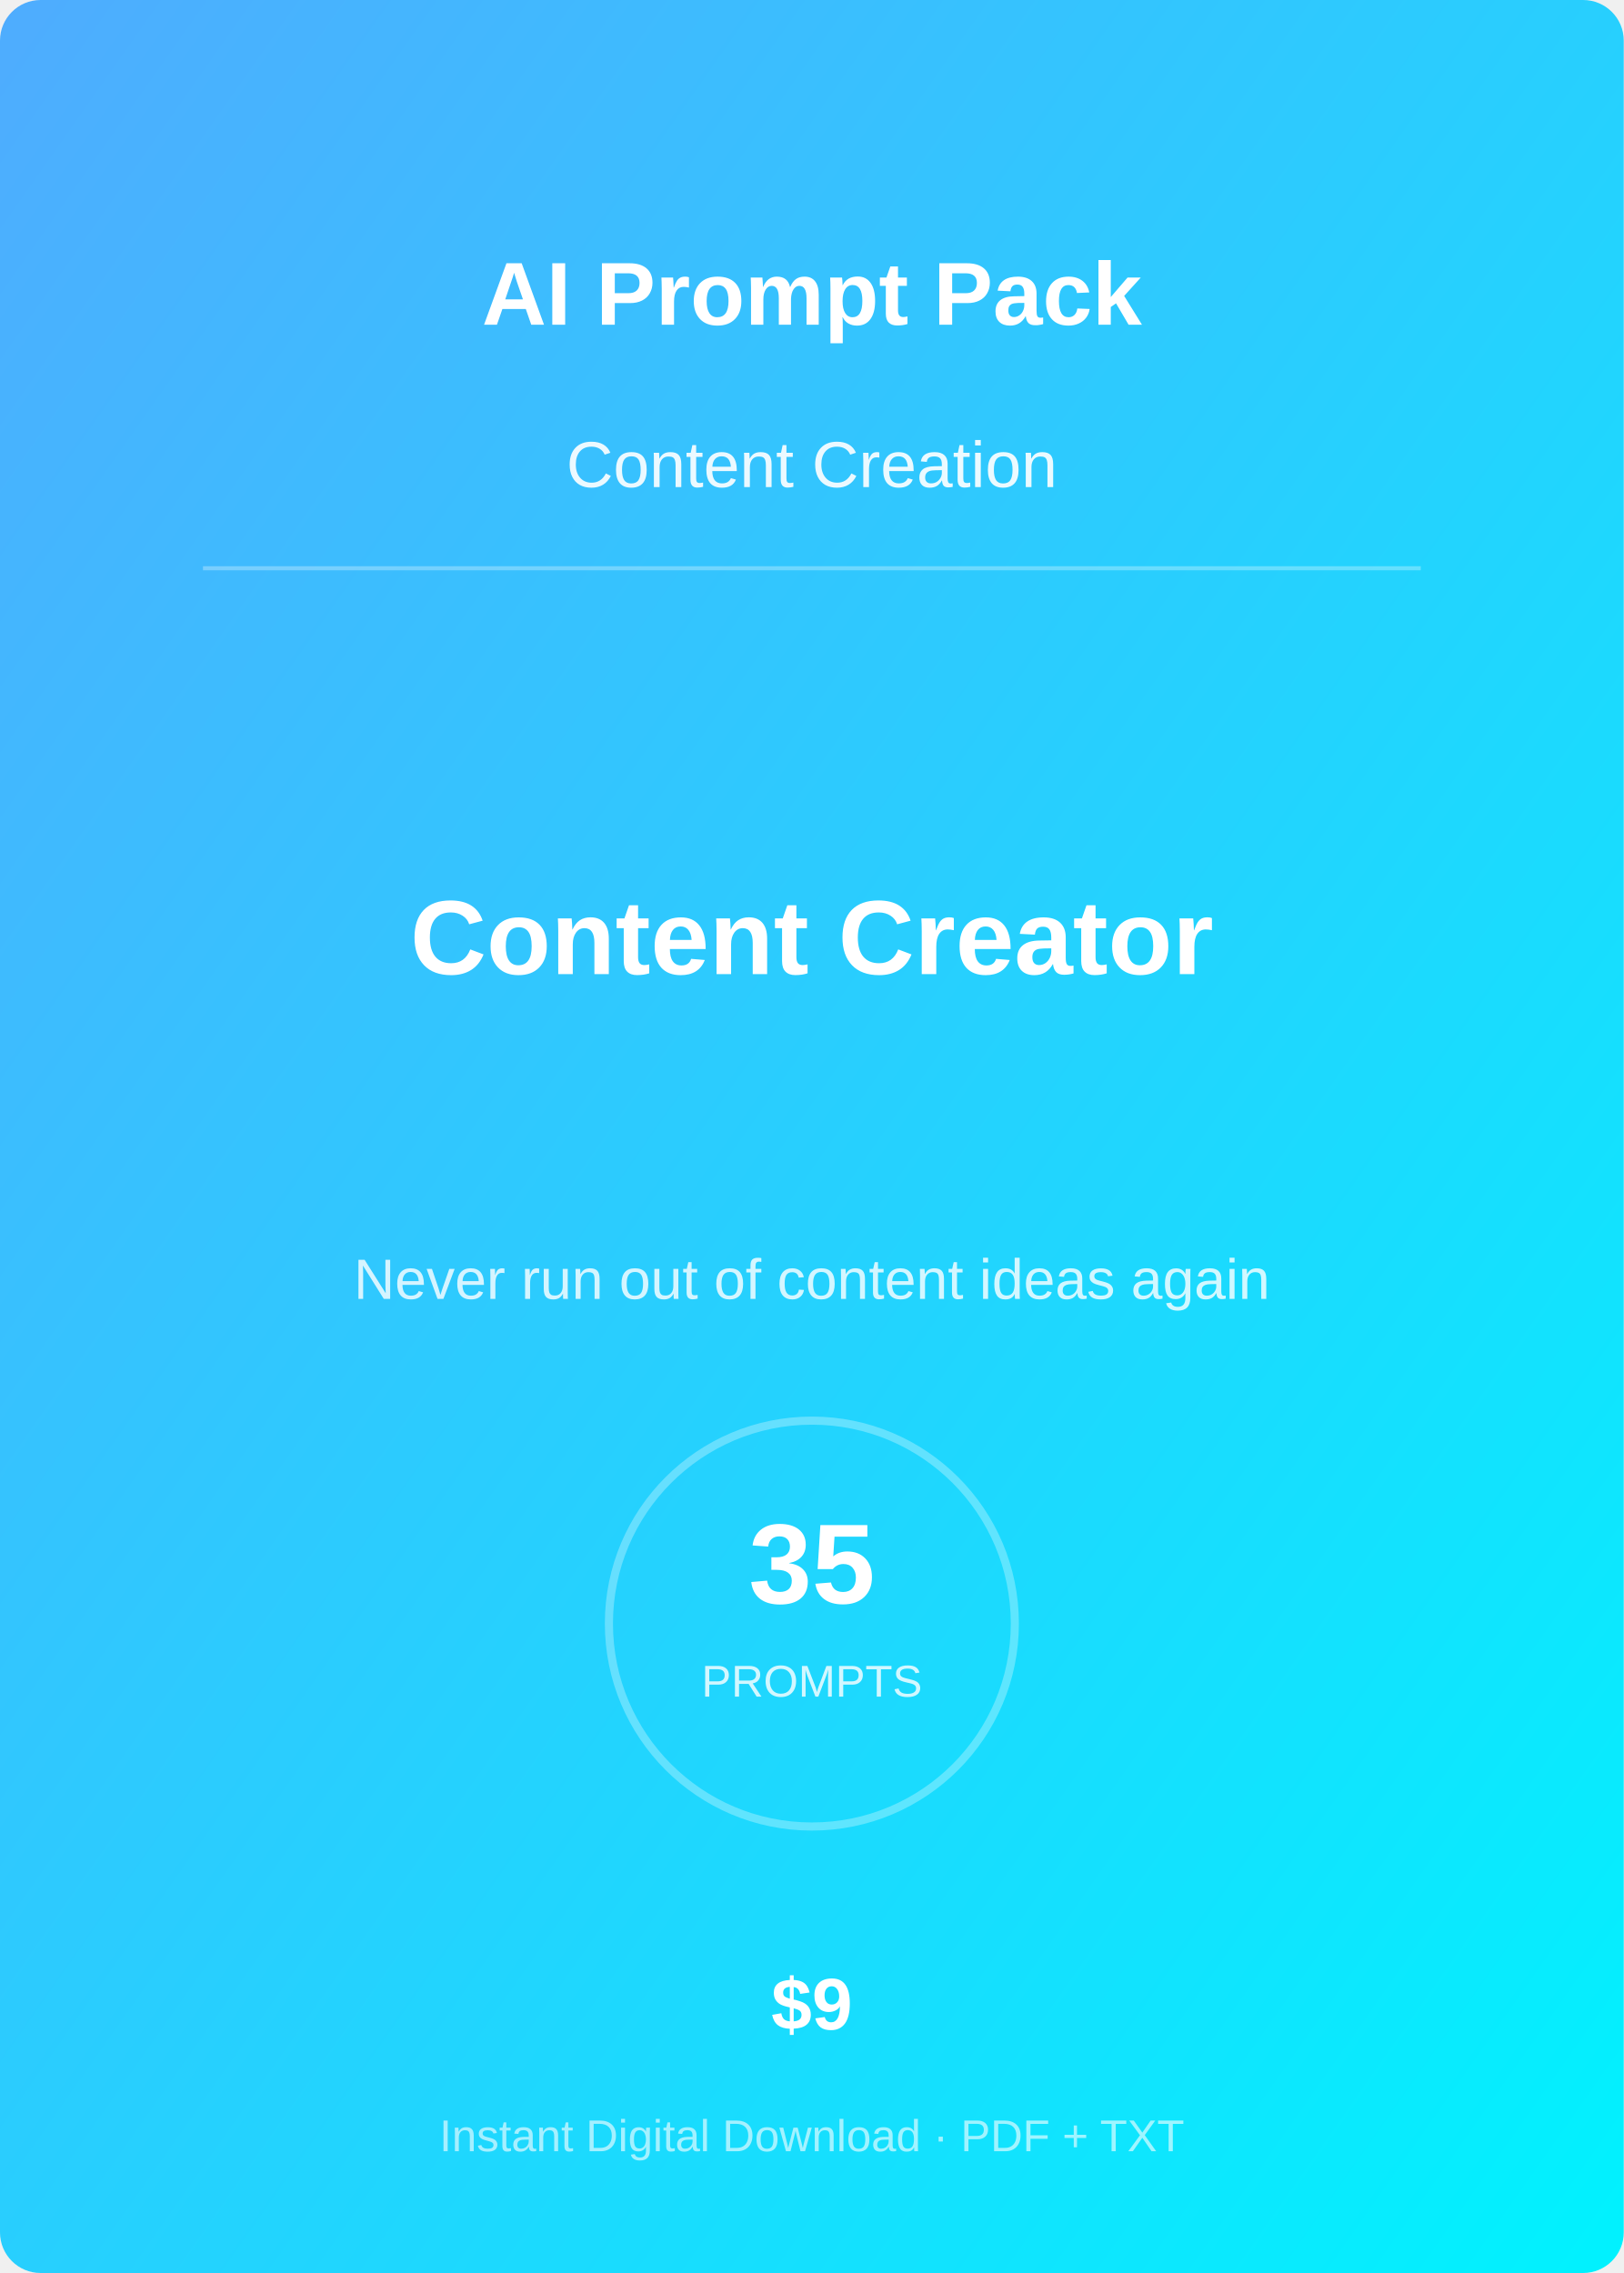
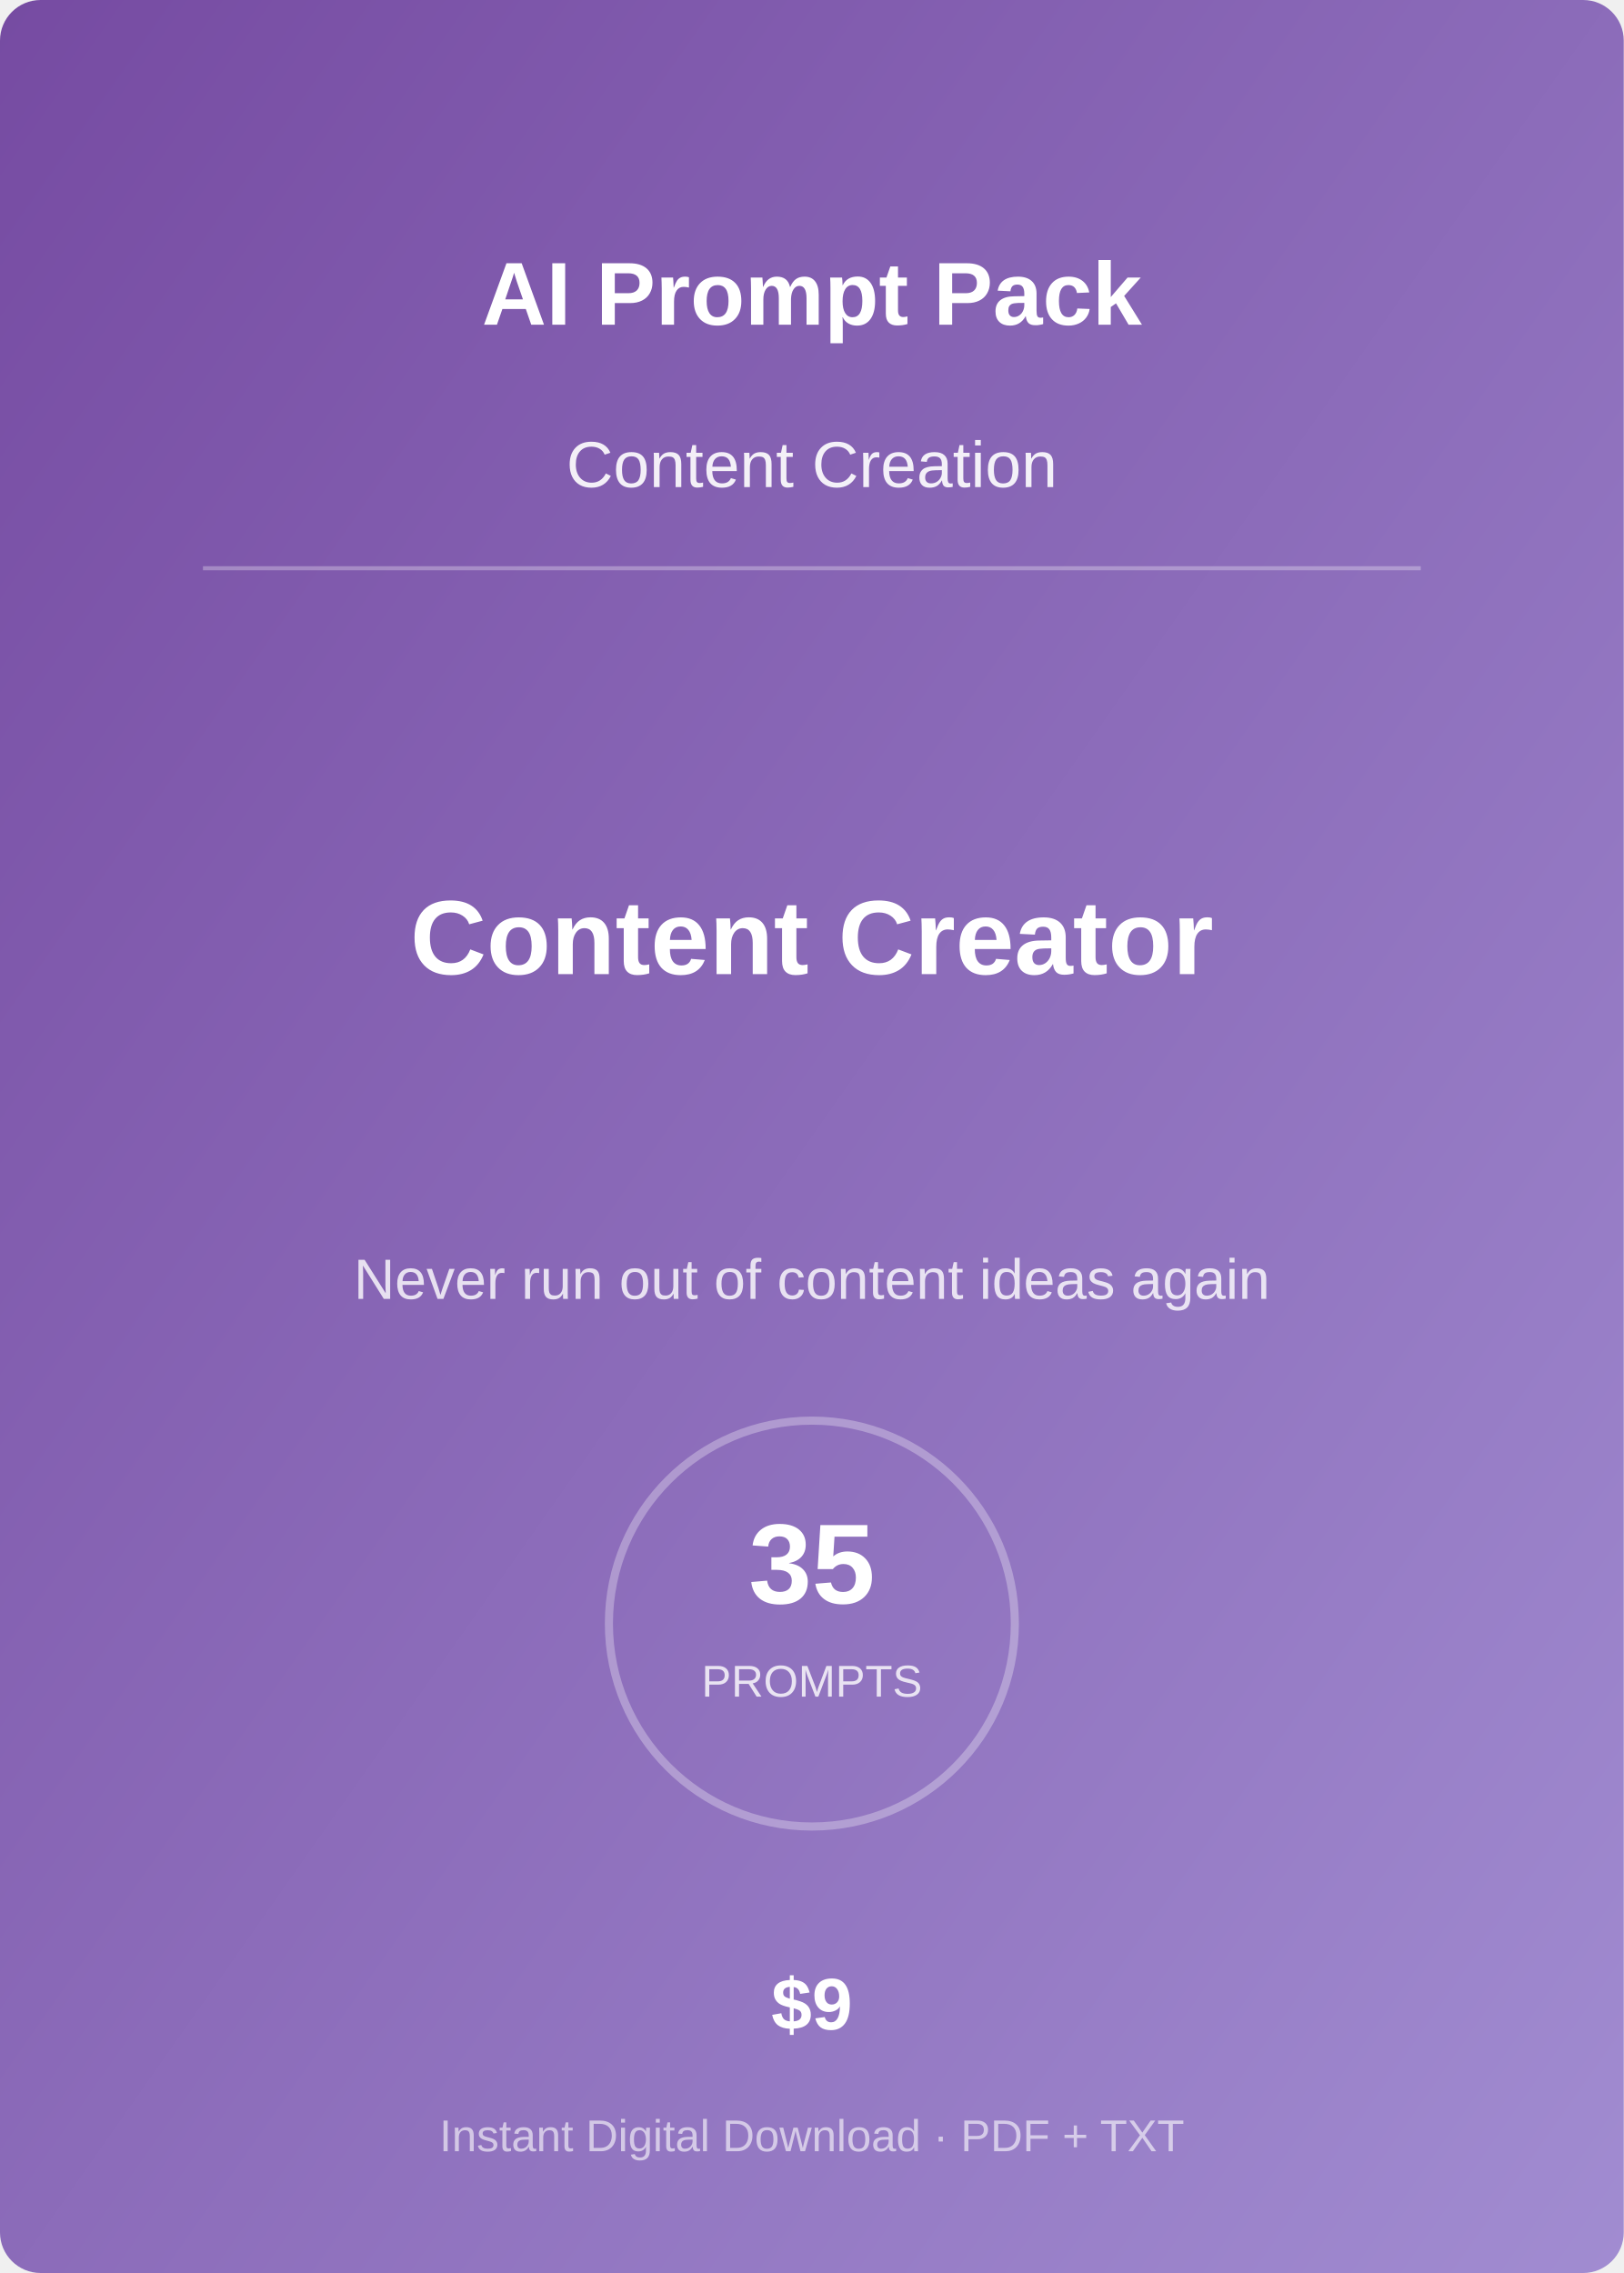
<svg xmlns="http://www.w3.org/2000/svg" viewBox="0 0 400 560">
  <defs>
    <linearGradient id="bg" x1="0%" y1="0%" x2="100%" y2="100%">
-       <stop offset="0%" style="stop-color:#4facfe" />
-       <stop offset="100%" style="stop-color:#00f2fe" />
+       <stop offset="0%" style="stop-color:#764ba2" />
+       <stop offset="100%" style="stop-color:#a18cd1" />
    </linearGradient>
  </defs>
  <rect width="400" height="560" fill="url(#bg)" rx="10" />
  <text x="200" y="80" text-anchor="middle" font-family="Arial,sans-serif" font-size="22" font-weight="bold" fill="#fff">AI Prompt Pack</text>
  <text x="200" y="120" text-anchor="middle" font-family="Arial,sans-serif" font-size="16" fill="#fff" opacity="0.9">Content Creation</text>
  <line x1="50" y1="140" x2="350" y2="140" stroke="#fff" stroke-width="1" opacity="0.3" />
  <text x="200" y="240" text-anchor="middle" font-family="Arial,sans-serif" font-size="26" font-weight="bold" fill="#fff">Content Creator</text>
  <text x="200" y="320" text-anchor="middle" font-family="Arial,sans-serif" font-size="14" fill="#fff" opacity="0.8">Never run out of content ideas again</text>
  <circle cx="200" cy="400" r="50" fill="none" stroke="#fff" stroke-width="2" opacity="0.3" />
  <text x="200" y="395" text-anchor="middle" font-family="Arial,sans-serif" font-size="28" font-weight="bold" fill="#fff">35</text>
  <text x="200" y="418" text-anchor="middle" font-family="Arial,sans-serif" font-size="11" fill="#fff" opacity="0.8">PROMPTS</text>
  <text x="200" y="500" text-anchor="middle" font-family="Arial,sans-serif" font-size="18" font-weight="bold" fill="#fff">$9</text>
  <text x="200" y="530" text-anchor="middle" font-family="Arial,sans-serif" font-size="11" fill="#fff" opacity="0.6">Instant Digital Download · PDF + TXT</text>
</svg>
